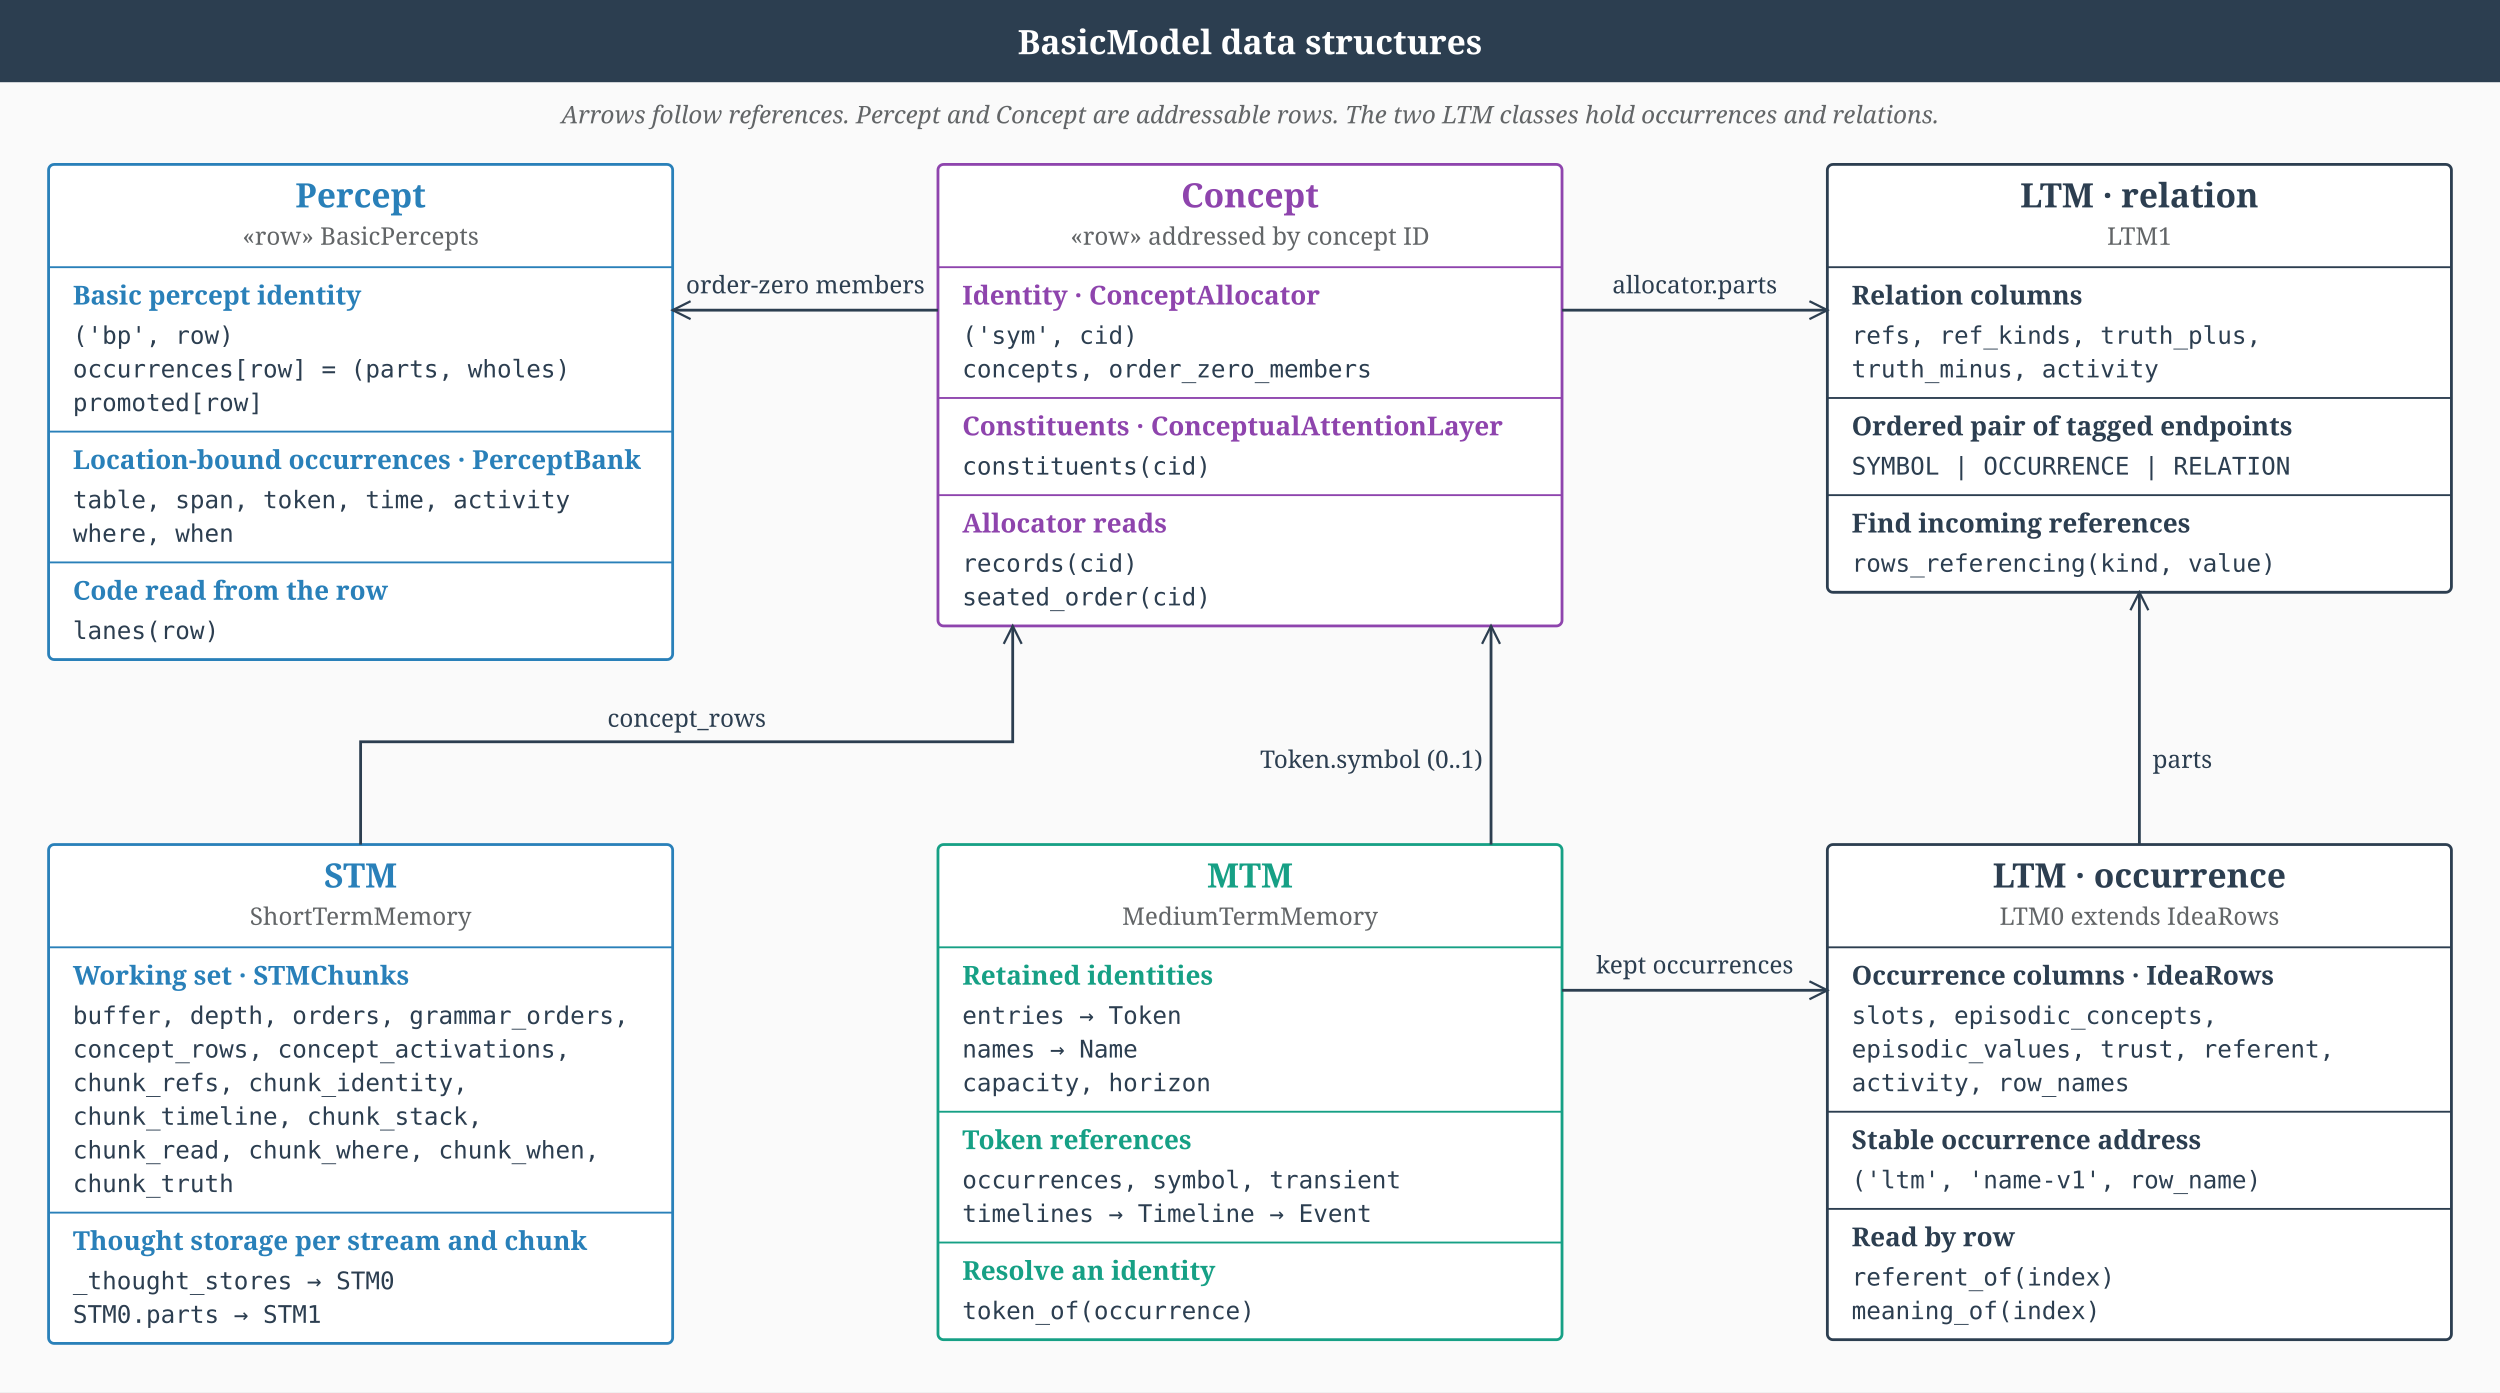
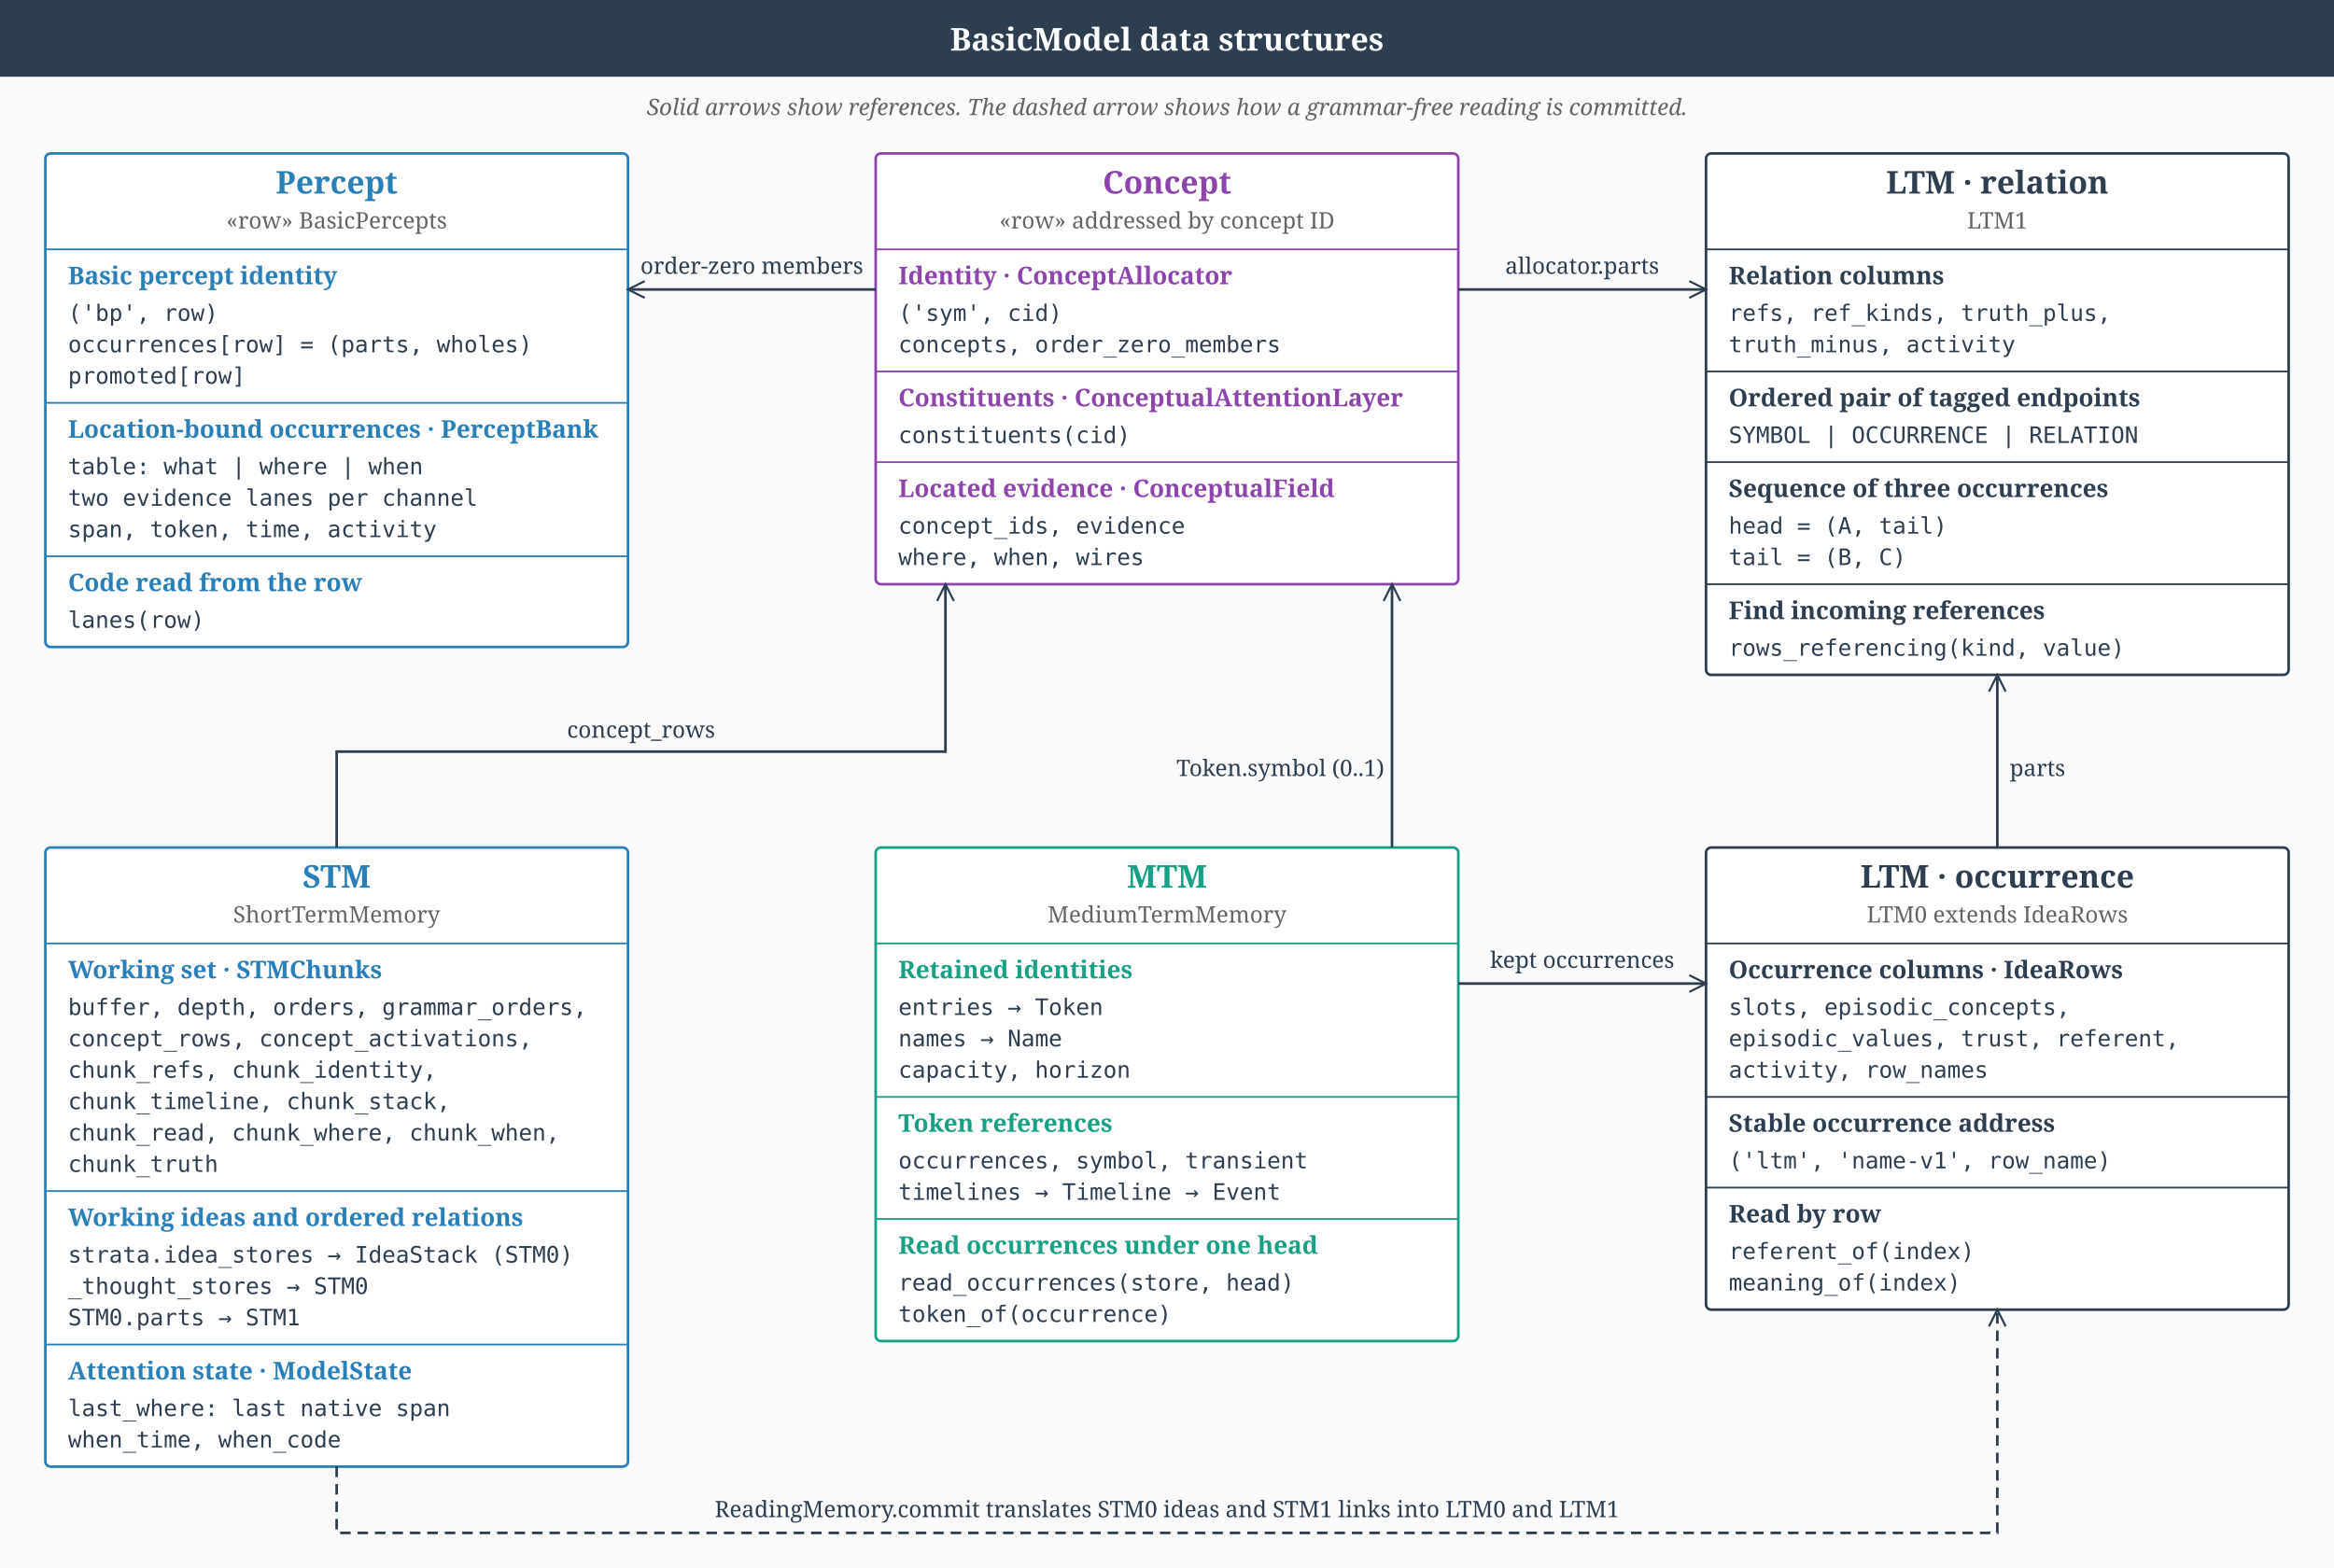
- <svg xmlns="http://www.w3.org/2000/svg" width="1338" height="745" font-family="Georgia, serif">
-   <rect width="1338" height="745" fill="#fafafa" />
+ <svg xmlns="http://www.w3.org/2000/svg" viewBox="0 0 1338 899" width="1338" height="899" font-family="Georgia, serif">
+   <rect width="1338" height="899" fill="#fafafa" />
  <defs />
  <rect x="0" y="0" width="1338" height="44" fill="#2c3e50" fill-opacity="1.0" rx="0" />
  <text x="669" y="29" text-anchor="middle" font-size="18" fill="white" font-weight="bold">BasicModel data structures</text>
-   <text x="669" y="66" text-anchor="middle" font-size="13" fill="#626567" font-style="italic">Arrows follow references. Percept and Concept are addressable rows. The two LTM classes hold occurrences and relations.</text>
+   <text x="669" y="66" text-anchor="middle" font-size="13" fill="#626567" font-style="italic">Solid arrows show references. The dashed arrow shows how a grammar-free reading is committed.</text>
  <defs>
    <marker id="association" viewBox="0 0 10 10" refX="9" refY="5" markerWidth="8" markerHeight="8" orient="auto">
      <path d="M 1 1 L 9 5 L 1 9" fill="none" stroke="#2c3e50" />
    </marker>
  </defs>
-   <rect x="26" y="88" width="334" height="265" fill="white" fill-opacity="1.0" rx="3" stroke="#2980b9" stroke-width="1.5" />
+   <rect x="26" y="88" width="334" height="283" fill="white" fill-opacity="1.0" rx="3" stroke="#2980b9" stroke-width="1.5" />
  <text x="193.0" y="111" text-anchor="middle" font-size="18" fill="#2980b9" font-weight="bold">Percept</text>
  <text x="193.0" y="131" text-anchor="middle" font-size="13" fill="#626567">«row» BasicPercepts</text>
  <line x1="26" y1="143" x2="360" y2="143" stroke="#2980b9" stroke-width="1" />
  <text x="39" y="163" text-anchor="start" font-size="14" fill="#2980b9" font-weight="bold">Basic percept identity</text>
  <text x="39" y="184" text-anchor="start" font-size="13" fill="#2c3e50" font-family="monospace">('bp', row)</text>
  <text x="39" y="202" text-anchor="start" font-size="13" fill="#2c3e50" font-family="monospace">occurrences[row] = (parts, wholes)</text>
  <text x="39" y="220" text-anchor="start" font-size="13" fill="#2c3e50" font-family="monospace">promoted[row]</text>
  <line x1="26" y1="231" x2="360" y2="231" stroke="#2980b9" stroke-width="1" />
  <text x="39" y="251" text-anchor="start" font-size="14" fill="#2980b9" font-weight="bold">Location-bound occurrences · PerceptBank</text>
-   <text x="39" y="272" text-anchor="start" font-size="13" fill="#2c3e50" font-family="monospace">table, span, token, time, activity</text>
-   <text x="39" y="290" text-anchor="start" font-size="13" fill="#2c3e50" font-family="monospace">where, when</text>
-   <line x1="26" y1="301" x2="360" y2="301" stroke="#2980b9" stroke-width="1" />
-   <text x="39" y="321" text-anchor="start" font-size="14" fill="#2980b9" font-weight="bold">Code read from the row</text>
-   <text x="39" y="342" text-anchor="start" font-size="13" fill="#2c3e50" font-family="monospace">lanes(row)</text>
+   <text x="39" y="272" text-anchor="start" font-size="13" fill="#2c3e50" font-family="monospace">table: what | where | when</text>
+   <text x="39" y="290" text-anchor="start" font-size="13" fill="#2c3e50" font-family="monospace">two evidence lanes per channel</text>
+   <text x="39" y="308" text-anchor="start" font-size="13" fill="#2c3e50" font-family="monospace">span, token, time, activity</text>
+   <line x1="26" y1="319" x2="360" y2="319" stroke="#2980b9" stroke-width="1" />
+   <text x="39" y="339" text-anchor="start" font-size="14" fill="#2980b9" font-weight="bold">Code read from the row</text>
+   <text x="39" y="360" text-anchor="start" font-size="13" fill="#2c3e50" font-family="monospace">lanes(row)</text>
  <rect x="502" y="88" width="334" height="247" fill="white" fill-opacity="1.0" rx="3" stroke="#8e44ad" stroke-width="1.5" />
  <text x="669.0" y="111" text-anchor="middle" font-size="18" fill="#8e44ad" font-weight="bold">Concept</text>
  <text x="669.0" y="131" text-anchor="middle" font-size="13" fill="#626567">«row» addressed by concept ID</text>
  <line x1="502" y1="143" x2="836" y2="143" stroke="#8e44ad" stroke-width="1" />
  <text x="515" y="163" text-anchor="start" font-size="14" fill="#8e44ad" font-weight="bold">Identity · ConceptAllocator</text>
  <text x="515" y="184" text-anchor="start" font-size="13" fill="#2c3e50" font-family="monospace">('sym', cid)</text>
  <text x="515" y="202" text-anchor="start" font-size="13" fill="#2c3e50" font-family="monospace">concepts, order_zero_members</text>
  <line x1="502" y1="213" x2="836" y2="213" stroke="#8e44ad" stroke-width="1" />
  <text x="515" y="233" text-anchor="start" font-size="14" fill="#8e44ad" font-weight="bold">Constituents · ConceptualAttentionLayer</text>
  <text x="515" y="254" text-anchor="start" font-size="13" fill="#2c3e50" font-family="monospace">constituents(cid)</text>
  <line x1="502" y1="265" x2="836" y2="265" stroke="#8e44ad" stroke-width="1" />
-   <text x="515" y="285" text-anchor="start" font-size="14" fill="#8e44ad" font-weight="bold">Allocator reads</text>
-   <text x="515" y="306" text-anchor="start" font-size="13" fill="#2c3e50" font-family="monospace">records(cid)</text>
-   <text x="515" y="324" text-anchor="start" font-size="13" fill="#2c3e50" font-family="monospace">seated_order(cid)</text>
-   <rect x="978" y="88" width="334" height="229" fill="white" fill-opacity="1.0" rx="3" stroke="#2c3e50" stroke-width="1.5" />
+   <text x="515" y="285" text-anchor="start" font-size="14" fill="#8e44ad" font-weight="bold">Located evidence · ConceptualField</text>
+   <text x="515" y="306" text-anchor="start" font-size="13" fill="#2c3e50" font-family="monospace">concept_ids, evidence</text>
+   <text x="515" y="324" text-anchor="start" font-size="13" fill="#2c3e50" font-family="monospace">where, when, wires</text>
+   <rect x="978" y="88" width="334" height="299" fill="white" fill-opacity="1.0" rx="3" stroke="#2c3e50" stroke-width="1.5" />
  <text x="1145.0" y="111" text-anchor="middle" font-size="18" fill="#2c3e50" font-weight="bold">LTM · relation</text>
  <text x="1145.0" y="131" text-anchor="middle" font-size="13" fill="#626567">LTM1</text>
  <line x1="978" y1="143" x2="1312" y2="143" stroke="#2c3e50" stroke-width="1" />
  <text x="991" y="163" text-anchor="start" font-size="14" fill="#2c3e50" font-weight="bold">Relation columns</text>
  <text x="991" y="184" text-anchor="start" font-size="13" fill="#2c3e50" font-family="monospace">refs, ref_kinds, truth_plus,</text>
  <text x="991" y="202" text-anchor="start" font-size="13" fill="#2c3e50" font-family="monospace">truth_minus, activity</text>
  <line x1="978" y1="213" x2="1312" y2="213" stroke="#2c3e50" stroke-width="1" />
  <text x="991" y="233" text-anchor="start" font-size="14" fill="#2c3e50" font-weight="bold">Ordered pair of tagged endpoints</text>
  <text x="991" y="254" text-anchor="start" font-size="13" fill="#2c3e50" font-family="monospace">SYMBOL | OCCURRENCE | RELATION</text>
  <line x1="978" y1="265" x2="1312" y2="265" stroke="#2c3e50" stroke-width="1" />
-   <text x="991" y="285" text-anchor="start" font-size="14" fill="#2c3e50" font-weight="bold">Find incoming references</text>
-   <text x="991" y="306" text-anchor="start" font-size="13" fill="#2c3e50" font-family="monospace">rows_referencing(kind, value)</text>
-   <rect x="26" y="452" width="334" height="267" fill="white" fill-opacity="1.0" rx="3" stroke="#2980b9" stroke-width="1.5" />
-   <text x="193.0" y="475" text-anchor="middle" font-size="18" fill="#2980b9" font-weight="bold">STM</text>
-   <text x="193.0" y="495" text-anchor="middle" font-size="13" fill="#626567">ShortTermMemory</text>
-   <line x1="26" y1="507" x2="360" y2="507" stroke="#2980b9" stroke-width="1" />
-   <text x="39" y="527" text-anchor="start" font-size="14" fill="#2980b9" font-weight="bold">Working set · STMChunks</text>
-   <text x="39" y="548" text-anchor="start" font-size="13" fill="#2c3e50" font-family="monospace">buffer, depth, orders, grammar_orders,</text>
-   <text x="39" y="566" text-anchor="start" font-size="13" fill="#2c3e50" font-family="monospace">concept_rows, concept_activations,</text>
-   <text x="39" y="584" text-anchor="start" font-size="13" fill="#2c3e50" font-family="monospace">chunk_refs, chunk_identity,</text>
-   <text x="39" y="602" text-anchor="start" font-size="13" fill="#2c3e50" font-family="monospace">chunk_timeline, chunk_stack,</text>
-   <text x="39" y="620" text-anchor="start" font-size="13" fill="#2c3e50" font-family="monospace">chunk_read, chunk_where, chunk_when,</text>
-   <text x="39" y="638" text-anchor="start" font-size="13" fill="#2c3e50" font-family="monospace">chunk_truth</text>
-   <line x1="26" y1="649" x2="360" y2="649" stroke="#2980b9" stroke-width="1" />
-   <text x="39" y="669" text-anchor="start" font-size="14" fill="#2980b9" font-weight="bold">Thought storage per stream and chunk</text>
-   <text x="39" y="690" text-anchor="start" font-size="13" fill="#2c3e50" font-family="monospace">_thought_stores → STM0</text>
-   <text x="39" y="708" text-anchor="start" font-size="13" fill="#2c3e50" font-family="monospace">STM0.parts → STM1</text>
-   <rect x="502" y="452" width="334" height="265" fill="white" fill-opacity="1.0" rx="3" stroke="#16a085" stroke-width="1.5" />
-   <text x="669.0" y="475" text-anchor="middle" font-size="18" fill="#16a085" font-weight="bold">MTM</text>
-   <text x="669.0" y="495" text-anchor="middle" font-size="13" fill="#626567">MediumTermMemory</text>
-   <line x1="502" y1="507" x2="836" y2="507" stroke="#16a085" stroke-width="1" />
-   <text x="515" y="527" text-anchor="start" font-size="14" fill="#16a085" font-weight="bold">Retained identities</text>
-   <text x="515" y="548" text-anchor="start" font-size="13" fill="#2c3e50" font-family="monospace">entries → Token</text>
-   <text x="515" y="566" text-anchor="start" font-size="13" fill="#2c3e50" font-family="monospace">names → Name</text>
-   <text x="515" y="584" text-anchor="start" font-size="13" fill="#2c3e50" font-family="monospace">capacity, horizon</text>
-   <line x1="502" y1="595" x2="836" y2="595" stroke="#16a085" stroke-width="1" />
-   <text x="515" y="615" text-anchor="start" font-size="14" fill="#16a085" font-weight="bold">Token references</text>
-   <text x="515" y="636" text-anchor="start" font-size="13" fill="#2c3e50" font-family="monospace">occurrences, symbol, transient</text>
-   <text x="515" y="654" text-anchor="start" font-size="13" fill="#2c3e50" font-family="monospace">timelines → Timeline → Event</text>
-   <line x1="502" y1="665" x2="836" y2="665" stroke="#16a085" stroke-width="1" />
-   <text x="515" y="685" text-anchor="start" font-size="14" fill="#16a085" font-weight="bold">Resolve an identity</text>
-   <text x="515" y="706" text-anchor="start" font-size="13" fill="#2c3e50" font-family="monospace">token_of(occurrence)</text>
-   <rect x="978" y="452" width="334" height="265" fill="white" fill-opacity="1.0" rx="3" stroke="#2c3e50" stroke-width="1.5" />
-   <text x="1145.0" y="475" text-anchor="middle" font-size="18" fill="#2c3e50" font-weight="bold">LTM · occurrence</text>
-   <text x="1145.0" y="495" text-anchor="middle" font-size="13" fill="#626567">LTM0 extends IdeaRows</text>
-   <line x1="978" y1="507" x2="1312" y2="507" stroke="#2c3e50" stroke-width="1" />
-   <text x="991" y="527" text-anchor="start" font-size="14" fill="#2c3e50" font-weight="bold">Occurrence columns · IdeaRows</text>
-   <text x="991" y="548" text-anchor="start" font-size="13" fill="#2c3e50" font-family="monospace">slots, episodic_concepts,</text>
-   <text x="991" y="566" text-anchor="start" font-size="13" fill="#2c3e50" font-family="monospace">episodic_values, trust, referent,</text>
-   <text x="991" y="584" text-anchor="start" font-size="13" fill="#2c3e50" font-family="monospace">activity, row_names</text>
-   <line x1="978" y1="595" x2="1312" y2="595" stroke="#2c3e50" stroke-width="1" />
-   <text x="991" y="615" text-anchor="start" font-size="14" fill="#2c3e50" font-weight="bold">Stable occurrence address</text>
-   <text x="991" y="636" text-anchor="start" font-size="13" fill="#2c3e50" font-family="monospace">('ltm', 'name-v1', row_name)</text>
-   <line x1="978" y1="647" x2="1312" y2="647" stroke="#2c3e50" stroke-width="1" />
-   <text x="991" y="667" text-anchor="start" font-size="14" fill="#2c3e50" font-weight="bold">Read by row</text>
-   <text x="991" y="688" text-anchor="start" font-size="13" fill="#2c3e50" font-family="monospace">referent_of(index)</text>
-   <text x="991" y="706" text-anchor="start" font-size="13" fill="#2c3e50" font-family="monospace">meaning_of(index)</text>
+   <text x="991" y="285" text-anchor="start" font-size="14" fill="#2c3e50" font-weight="bold">Sequence of three occurrences</text>
+   <text x="991" y="306" text-anchor="start" font-size="13" fill="#2c3e50" font-family="monospace">head = (A, tail)</text>
+   <text x="991" y="324" text-anchor="start" font-size="13" fill="#2c3e50" font-family="monospace">tail = (B, C)</text>
+   <line x1="978" y1="335" x2="1312" y2="335" stroke="#2c3e50" stroke-width="1" />
+   <text x="991" y="355" text-anchor="start" font-size="14" fill="#2c3e50" font-weight="bold">Find incoming references</text>
+   <text x="991" y="376" text-anchor="start" font-size="13" fill="#2c3e50" font-family="monospace">rows_referencing(kind, value)</text>
+   <rect x="26" y="486" width="334" height="355" fill="white" fill-opacity="1.0" rx="3" stroke="#2980b9" stroke-width="1.5" />
+   <text x="193.0" y="509" text-anchor="middle" font-size="18" fill="#2980b9" font-weight="bold">STM</text>
+   <text x="193.0" y="529" text-anchor="middle" font-size="13" fill="#626567">ShortTermMemory</text>
+   <line x1="26" y1="541" x2="360" y2="541" stroke="#2980b9" stroke-width="1" />
+   <text x="39" y="561" text-anchor="start" font-size="14" fill="#2980b9" font-weight="bold">Working set · STMChunks</text>
+   <text x="39" y="582" text-anchor="start" font-size="13" fill="#2c3e50" font-family="monospace">buffer, depth, orders, grammar_orders,</text>
+   <text x="39" y="600" text-anchor="start" font-size="13" fill="#2c3e50" font-family="monospace">concept_rows, concept_activations,</text>
+   <text x="39" y="618" text-anchor="start" font-size="13" fill="#2c3e50" font-family="monospace">chunk_refs, chunk_identity,</text>
+   <text x="39" y="636" text-anchor="start" font-size="13" fill="#2c3e50" font-family="monospace">chunk_timeline, chunk_stack,</text>
+   <text x="39" y="654" text-anchor="start" font-size="13" fill="#2c3e50" font-family="monospace">chunk_read, chunk_where, chunk_when,</text>
+   <text x="39" y="672" text-anchor="start" font-size="13" fill="#2c3e50" font-family="monospace">chunk_truth</text>
+   <line x1="26" y1="683" x2="360" y2="683" stroke="#2980b9" stroke-width="1" />
+   <text x="39" y="703" text-anchor="start" font-size="14" fill="#2980b9" font-weight="bold">Working ideas and ordered relations</text>
+   <text x="39" y="724" text-anchor="start" font-size="13" fill="#2c3e50" font-family="monospace">strata.idea_stores → IdeaStack (STM0)</text>
+   <text x="39" y="742" text-anchor="start" font-size="13" fill="#2c3e50" font-family="monospace">_thought_stores → STM0</text>
+   <text x="39" y="760" text-anchor="start" font-size="13" fill="#2c3e50" font-family="monospace">STM0.parts → STM1</text>
+   <line x1="26" y1="771" x2="360" y2="771" stroke="#2980b9" stroke-width="1" />
+   <text x="39" y="791" text-anchor="start" font-size="14" fill="#2980b9" font-weight="bold">Attention state · ModelState</text>
+   <text x="39" y="812" text-anchor="start" font-size="13" fill="#2c3e50" font-family="monospace">last_where: last native span</text>
+   <text x="39" y="830" text-anchor="start" font-size="13" fill="#2c3e50" font-family="monospace">when_time, when_code</text>
+   <rect x="502" y="486" width="334" height="283" fill="white" fill-opacity="1.0" rx="3" stroke="#16a085" stroke-width="1.5" />
+   <text x="669.0" y="509" text-anchor="middle" font-size="18" fill="#16a085" font-weight="bold">MTM</text>
+   <text x="669.0" y="529" text-anchor="middle" font-size="13" fill="#626567">MediumTermMemory</text>
+   <line x1="502" y1="541" x2="836" y2="541" stroke="#16a085" stroke-width="1" />
+   <text x="515" y="561" text-anchor="start" font-size="14" fill="#16a085" font-weight="bold">Retained identities</text>
+   <text x="515" y="582" text-anchor="start" font-size="13" fill="#2c3e50" font-family="monospace">entries → Token</text>
+   <text x="515" y="600" text-anchor="start" font-size="13" fill="#2c3e50" font-family="monospace">names → Name</text>
+   <text x="515" y="618" text-anchor="start" font-size="13" fill="#2c3e50" font-family="monospace">capacity, horizon</text>
+   <line x1="502" y1="629" x2="836" y2="629" stroke="#16a085" stroke-width="1" />
+   <text x="515" y="649" text-anchor="start" font-size="14" fill="#16a085" font-weight="bold">Token references</text>
+   <text x="515" y="670" text-anchor="start" font-size="13" fill="#2c3e50" font-family="monospace">occurrences, symbol, transient</text>
+   <text x="515" y="688" text-anchor="start" font-size="13" fill="#2c3e50" font-family="monospace">timelines → Timeline → Event</text>
+   <line x1="502" y1="699" x2="836" y2="699" stroke="#16a085" stroke-width="1" />
+   <text x="515" y="719" text-anchor="start" font-size="14" fill="#16a085" font-weight="bold">Read occurrences under one head</text>
+   <text x="515" y="740" text-anchor="start" font-size="13" fill="#2c3e50" font-family="monospace">read_occurrences(store, head)</text>
+   <text x="515" y="758" text-anchor="start" font-size="13" fill="#2c3e50" font-family="monospace">token_of(occurrence)</text>
+   <rect x="978" y="486" width="334" height="265" fill="white" fill-opacity="1.0" rx="3" stroke="#2c3e50" stroke-width="1.5" />
+   <text x="1145.0" y="509" text-anchor="middle" font-size="18" fill="#2c3e50" font-weight="bold">LTM · occurrence</text>
+   <text x="1145.0" y="529" text-anchor="middle" font-size="13" fill="#626567">LTM0 extends IdeaRows</text>
+   <line x1="978" y1="541" x2="1312" y2="541" stroke="#2c3e50" stroke-width="1" />
+   <text x="991" y="561" text-anchor="start" font-size="14" fill="#2c3e50" font-weight="bold">Occurrence columns · IdeaRows</text>
+   <text x="991" y="582" text-anchor="start" font-size="13" fill="#2c3e50" font-family="monospace">slots, episodic_concepts,</text>
+   <text x="991" y="600" text-anchor="start" font-size="13" fill="#2c3e50" font-family="monospace">episodic_values, trust, referent,</text>
+   <text x="991" y="618" text-anchor="start" font-size="13" fill="#2c3e50" font-family="monospace">activity, row_names</text>
+   <line x1="978" y1="629" x2="1312" y2="629" stroke="#2c3e50" stroke-width="1" />
+   <text x="991" y="649" text-anchor="start" font-size="14" fill="#2c3e50" font-weight="bold">Stable occurrence address</text>
+   <text x="991" y="670" text-anchor="start" font-size="13" fill="#2c3e50" font-family="monospace">('ltm', 'name-v1', row_name)</text>
+   <line x1="978" y1="681" x2="1312" y2="681" stroke="#2c3e50" stroke-width="1" />
+   <text x="991" y="701" text-anchor="start" font-size="14" fill="#2c3e50" font-weight="bold">Read by row</text>
+   <text x="991" y="722" text-anchor="start" font-size="13" fill="#2c3e50" font-family="monospace">referent_of(index)</text>
+   <text x="991" y="740" text-anchor="start" font-size="13" fill="#2c3e50" font-family="monospace">meaning_of(index)</text>
  <polyline points="502,166 360,166" fill="none" stroke="#2c3e50" stroke-width="1.5" marker-end="url(#association)" />
  <text x="431.0" y="157" text-anchor="middle" font-size="13" fill="#2c3e50">order-zero members</text>
  <polyline points="836,166 978,166" fill="none" stroke="#2c3e50" stroke-width="1.5" marker-end="url(#association)" />
  <text x="907.0" y="157" text-anchor="middle" font-size="13" fill="#2c3e50">allocator.parts</text>
-   <polyline points="193.0,452 193.0,397 542,397 542,335" fill="none" stroke="#2c3e50" stroke-width="1.5" marker-end="url(#association)" />
-   <text x="367.5" y="389" text-anchor="middle" font-size="13" fill="#2c3e50">concept_rows</text>
-   <polyline points="798,452 798,335" fill="none" stroke="#2c3e50" stroke-width="1.5" marker-end="url(#association)" />
-   <text x="734" y="411" text-anchor="middle" font-size="13" fill="#2c3e50">Token.symbol (0..1)</text>
-   <polyline points="1145.0,452 1145.0,317" fill="none" stroke="#2c3e50" stroke-width="1.5" marker-end="url(#association)" />
-   <text x="1168.0" y="411" text-anchor="middle" font-size="13" fill="#2c3e50">parts</text>
-   <polyline points="836,530 978,530" fill="none" stroke="#2c3e50" stroke-width="1.5" marker-end="url(#association)" />
-   <text x="907.0" y="521" text-anchor="middle" font-size="13" fill="#2c3e50">kept occurrences</text>
+   <polyline points="193.0,486 193.0,431 542,431 542,335" fill="none" stroke="#2c3e50" stroke-width="1.5" marker-end="url(#association)" />
+   <text x="367.5" y="423" text-anchor="middle" font-size="13" fill="#2c3e50">concept_rows</text>
+   <polyline points="798,486 798,335" fill="none" stroke="#2c3e50" stroke-width="1.5" marker-end="url(#association)" />
+   <text x="734" y="445" text-anchor="middle" font-size="13" fill="#2c3e50">Token.symbol (0..1)</text>
+   <polyline points="1145.0,486 1145.0,387" fill="none" stroke="#2c3e50" stroke-width="1.5" marker-end="url(#association)" />
+   <text x="1168.0" y="445" text-anchor="middle" font-size="13" fill="#2c3e50">parts</text>
+   <polyline points="836,564 978,564" fill="none" stroke="#2c3e50" stroke-width="1.5" marker-end="url(#association)" />
+   <text x="907.0" y="555" text-anchor="middle" font-size="13" fill="#2c3e50">kept occurrences</text>
+   <polyline points="193.0,841 193.0,879 1145.0,879 1145.0,751" fill="none" stroke="#2c3e50" stroke-width="1.5" stroke-dasharray="6 4" marker-end="url(#association)" />
+   <text x="669.0" y="870" text-anchor="middle" font-size="13" fill="#2c3e50">ReadingMemory.commit translates STM0 ideas and STM1 links into LTM0 and LTM1</text>
</svg>
